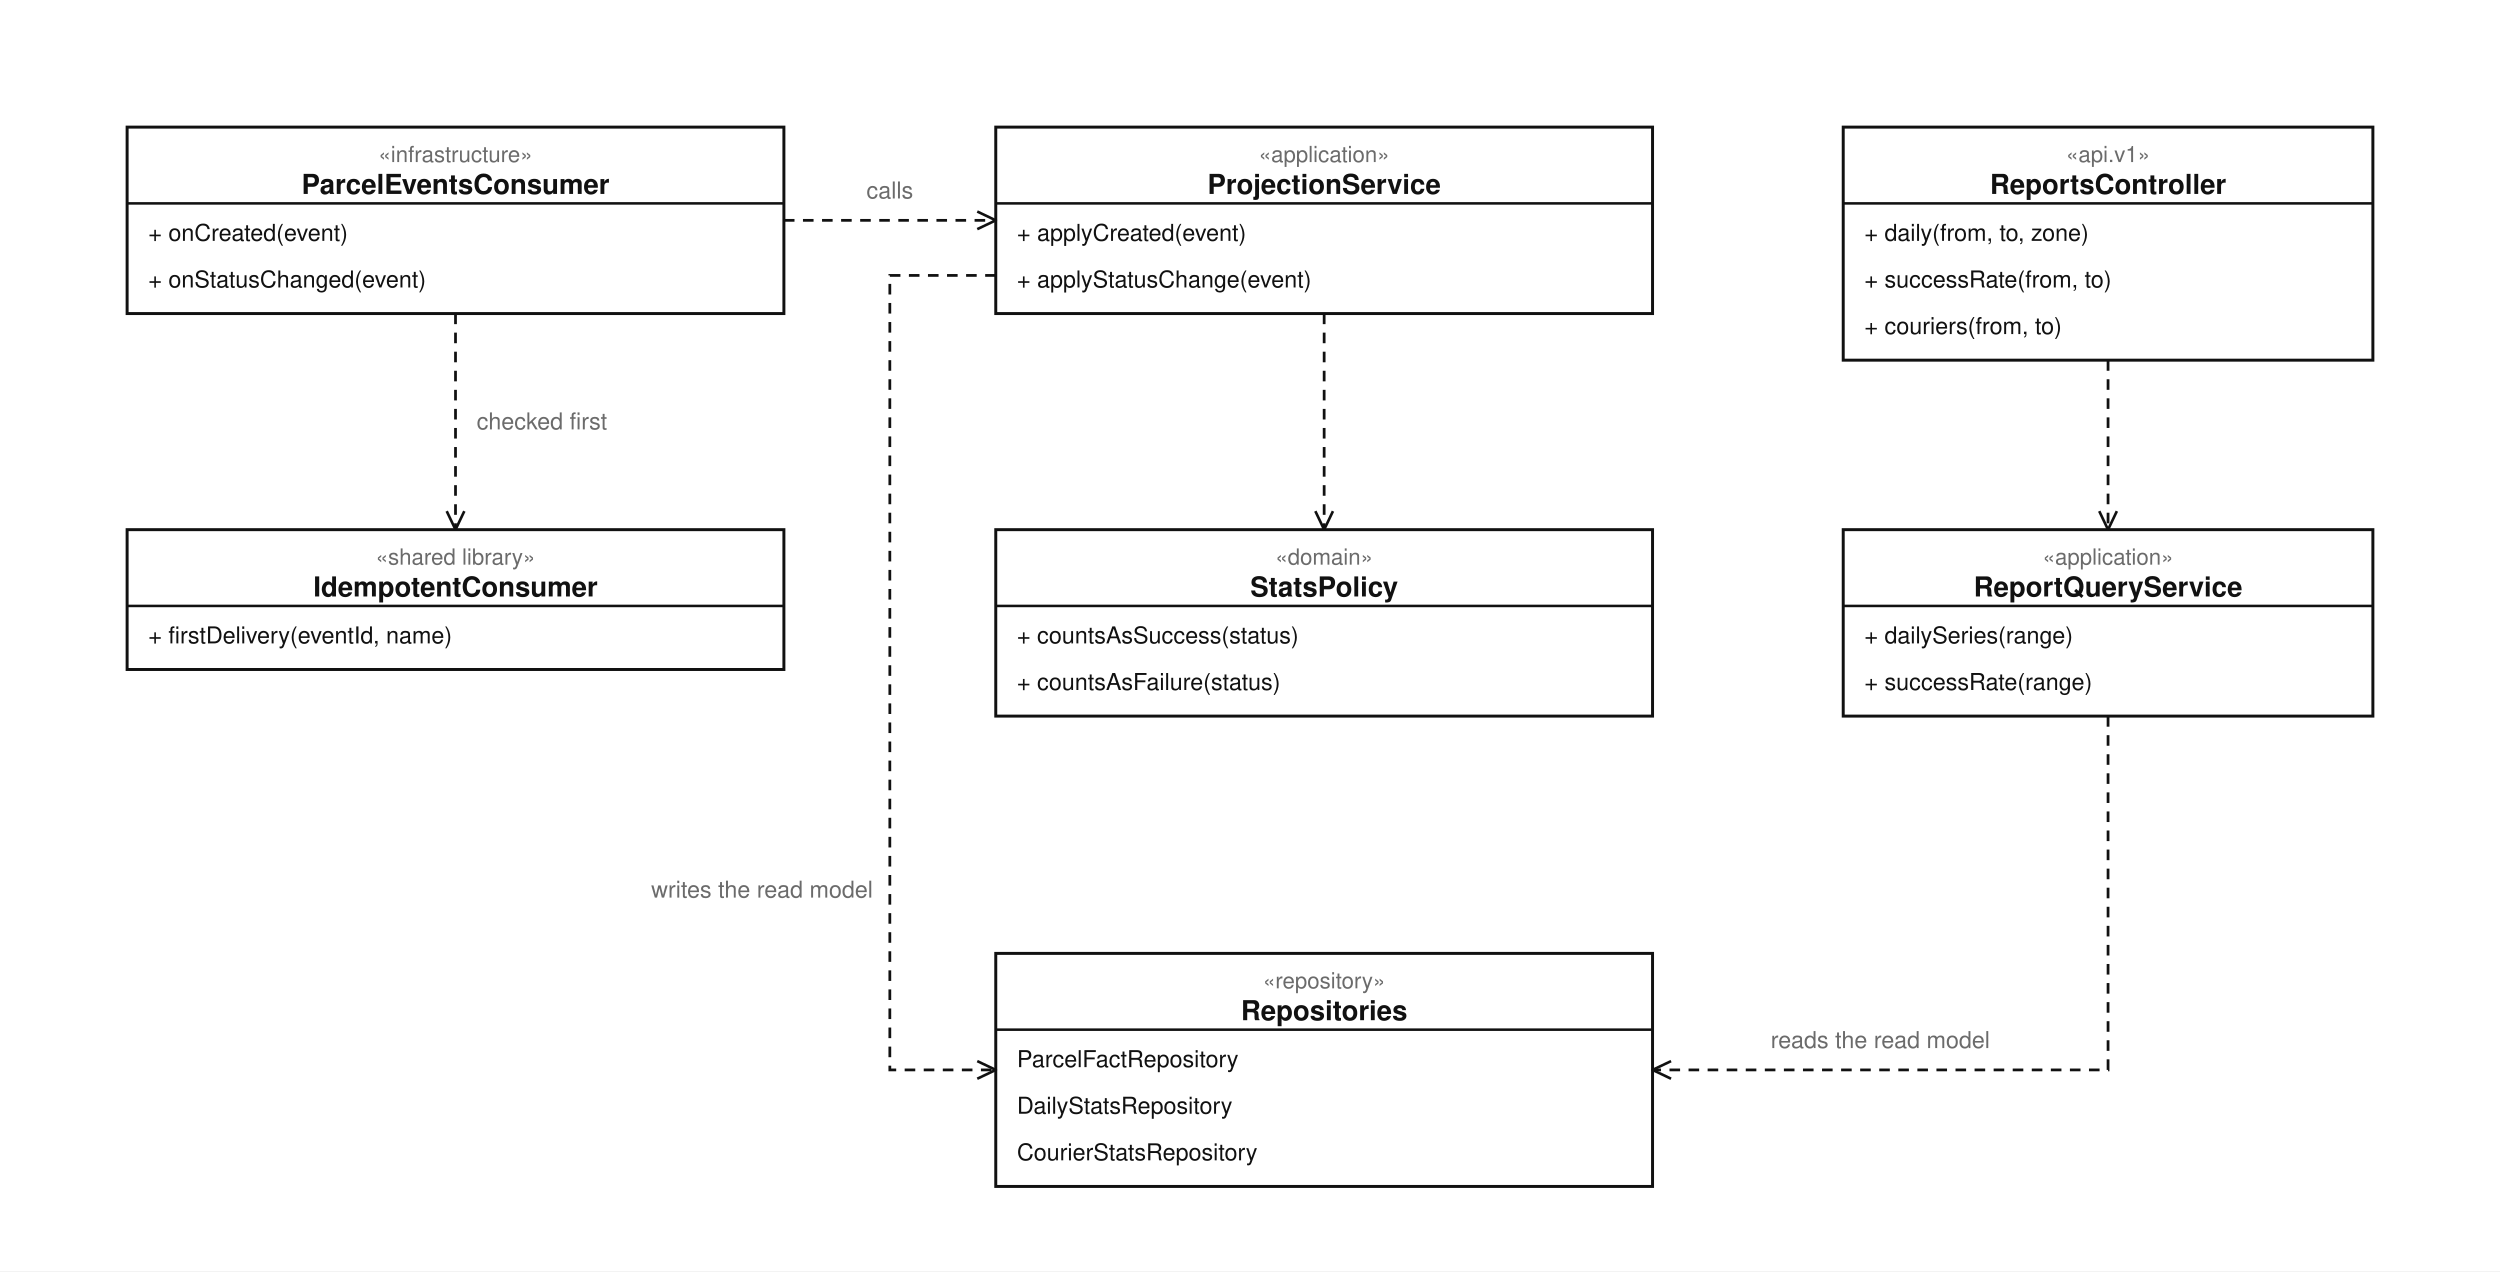
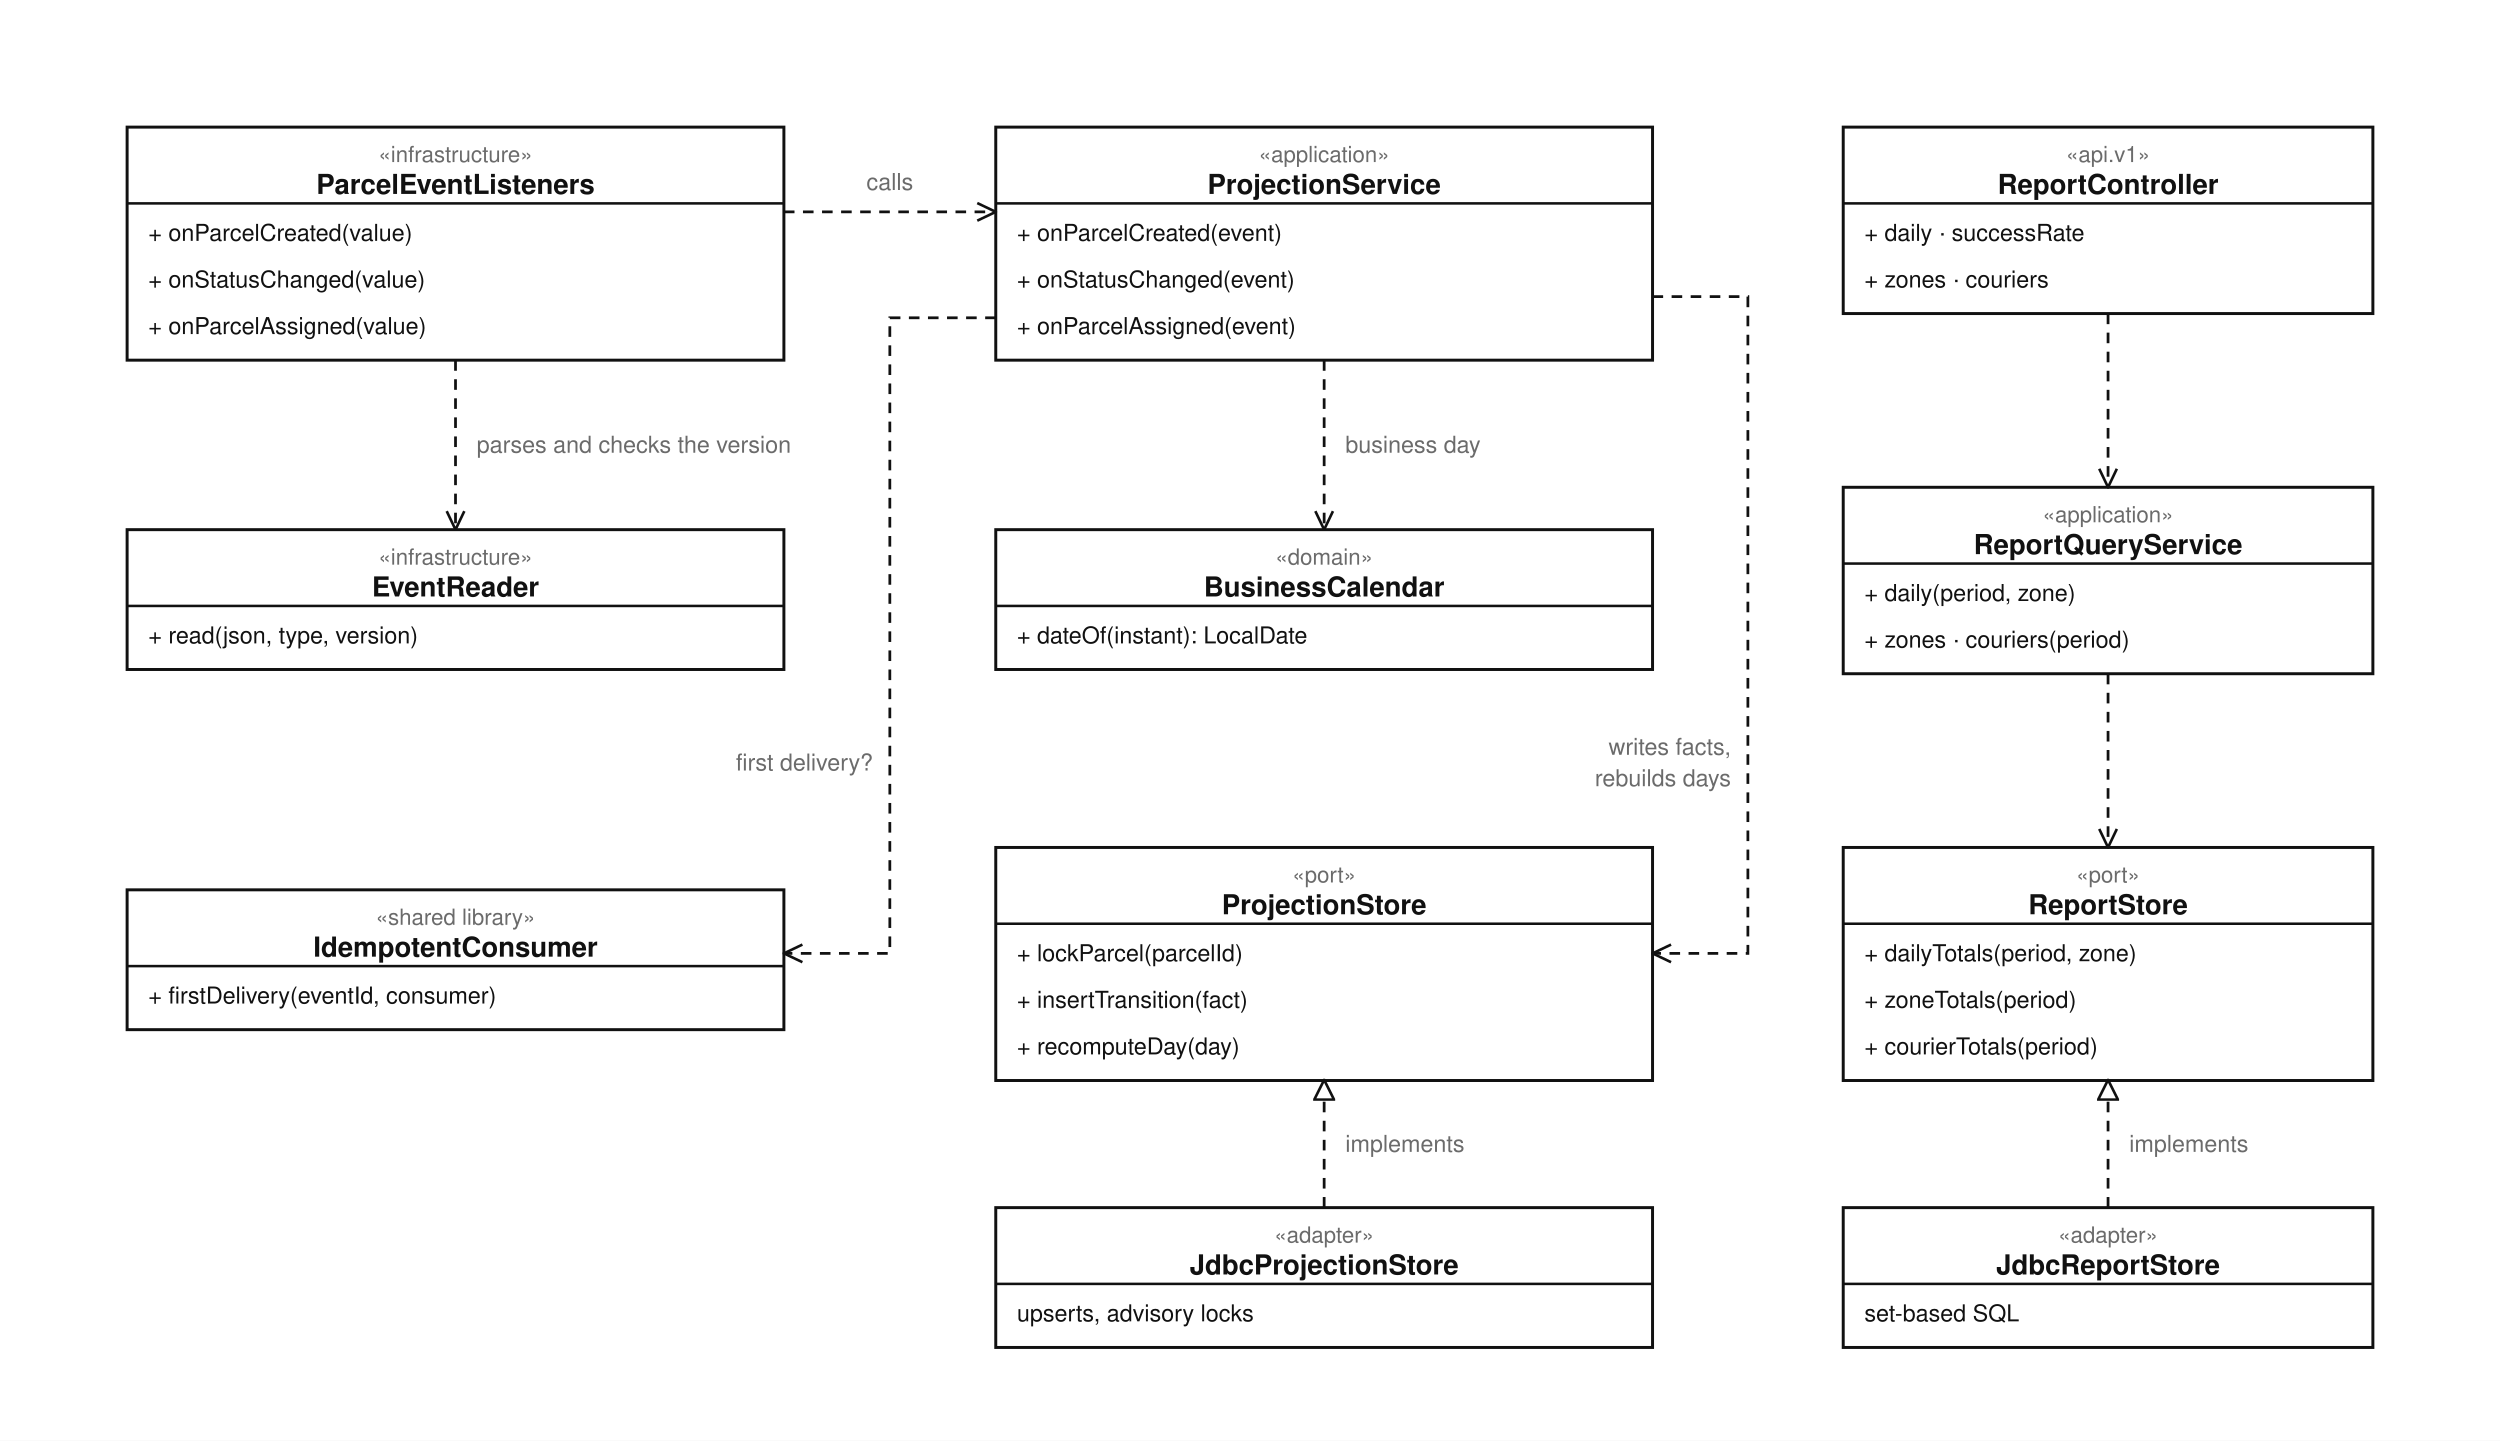
- <svg xmlns="http://www.w3.org/2000/svg" viewBox="0 0 1180 600" width="1180" height="600" role="img" aria-label="Design patterns in reporting-service">
+ <svg xmlns="http://www.w3.org/2000/svg" viewBox="0 0 1180 680" width="1180" height="680" role="img" aria-label="Design patterns in reporting-service">
  <defs>
    <marker id="a" viewBox="0 0 10 10" refX="9.2" refY="5" markerWidth="7" markerHeight="7" orient="auto-start-reverse">
      <path d="M0 0 L10 5 L0 10 z" fill="#111111" />
    </marker>
    <marker id="o" viewBox="0 0 10 10" refX="9.2" refY="5" markerWidth="8" markerHeight="8" orient="auto-start-reverse">
      <path d="M0.5 0.5 L9.5 5 L0.5 9.5 z" fill="#ffffff" stroke="#111111" stroke-width="1.2" />
    </marker>
    <marker id="v" viewBox="0 0 10 10" refX="9.4" refY="5" markerWidth="8" markerHeight="8" orient="auto-start-reverse">
      <path d="M1 1 L9.4 5 L1 9" fill="none" stroke="#111111" stroke-width="1.2" />
    </marker>
    <marker id="one" viewBox="0 0 16 16" refX="16" refY="8" markerWidth="16" markerHeight="16" markerUnits="userSpaceOnUse" orient="auto-start-reverse">
      <path d="M8 2 V14 M12 2 V14" fill="none" stroke="#111111" stroke-width="1.3" />
    </marker>
    <marker id="many" viewBox="0 0 16 16" refX="16" refY="8" markerWidth="16" markerHeight="16" markerUnits="userSpaceOnUse" orient="auto-start-reverse">
      <path d="M8 8 L16 1 M8 8 L16 8 M8 8 L16 15" fill="none" stroke="#111111" stroke-width="1.3" />
      <circle cx="4" cy="8" r="3" fill="#ffffff" stroke="#111111" stroke-width="1.3" />
    </marker>
+     <marker id="zeroone" viewBox="0 0 16 16" refX="16" refY="8" markerWidth="16" markerHeight="16" markerUnits="userSpaceOnUse" orient="auto-start-reverse">
+       <path d="M12 2 V14" fill="none" stroke="#111111" stroke-width="1.3" />
+       <circle cx="5" cy="8" r="3" fill="#ffffff" stroke="#111111" stroke-width="1.3" />
+     </marker>
+     <marker id="od" viewBox="0 0 22 12" refX="21.5" refY="6" markerWidth="22" markerHeight="12" markerUnits="userSpaceOnUse" orient="auto-start-reverse">
+       <path d="M0.5 6 L11 0.7 L21.5 6 L11 11.3 z" fill="#ffffff" stroke="#111111" stroke-width="1.2" />
+     </marker>
+     <marker id="fd" viewBox="0 0 22 12" refX="21.5" refY="6" markerWidth="22" markerHeight="12" markerUnits="userSpaceOnUse" orient="auto-start-reverse">
+       <path d="M0.5 6 L11 0.7 L21.5 6 L11 11.3 z" fill="#111111" stroke="#111111" stroke-width="1.2" />
+     </marker>
  </defs>
-   <rect width="1180" height="600" fill="#ffffff" />
-   <rect x="60" y="60" width="310" height="88" fill="#ffffff" stroke="#111111" stroke-width="1.4" />
+   <rect width="1180" height="680" fill="#ffffff" />
+   <rect x="60" y="60" width="310" height="110" fill="#ffffff" stroke="#111111" stroke-width="1.4" />
  <text x="215.0" y="73.0" font-size="10.5" font-weight="400" fill="#6b6b6b" text-anchor="middle" dominant-baseline="middle" font-family="Segoe UI, Helvetica Neue, Helvetica, Arial, sans-serif">«infrastructure»</text>
-   <text x="215.0" y="87.0" font-size="13" font-weight="700" fill="#111111" text-anchor="middle" dominant-baseline="middle" font-family="Segoe UI, Helvetica Neue, Helvetica, Arial, sans-serif">ParcelEventsConsumer</text>
+   <text x="215.0" y="87.0" font-size="13" font-weight="700" fill="#111111" text-anchor="middle" dominant-baseline="middle" font-family="Segoe UI, Helvetica Neue, Helvetica, Arial, sans-serif">ParcelEventListeners</text>
  <line x1="60" y1="96" x2="370" y2="96" stroke="#111111" stroke-width="1.2" />
-   <text x="70.0" y="110.0" font-size="11" font-weight="400" fill="#111111" text-anchor="start" dominant-baseline="middle" font-family="Segoe UI, Helvetica Neue, Helvetica, Arial, sans-serif">+ onCreated(event)</text>
-   <text x="70.0" y="132.0" font-size="11" font-weight="400" fill="#111111" text-anchor="start" dominant-baseline="middle" font-family="Segoe UI, Helvetica Neue, Helvetica, Arial, sans-serif">+ onStatusChanged(event)</text>
+   <text x="70.0" y="110.0" font-size="11" font-weight="400" fill="#111111" text-anchor="start" dominant-baseline="middle" font-family="Segoe UI, Helvetica Neue, Helvetica, Arial, sans-serif">+ onParcelCreated(value)</text>
+   <text x="70.0" y="132.0" font-size="11" font-weight="400" fill="#111111" text-anchor="start" dominant-baseline="middle" font-family="Segoe UI, Helvetica Neue, Helvetica, Arial, sans-serif">+ onStatusChanged(value)</text>
+   <text x="70.0" y="154.0" font-size="11" font-weight="400" fill="#111111" text-anchor="start" dominant-baseline="middle" font-family="Segoe UI, Helvetica Neue, Helvetica, Arial, sans-serif">+ onParcelAssigned(value)</text>
  <rect x="60" y="250" width="310" height="66" fill="#ffffff" stroke="#111111" stroke-width="1.4" />
-   <text x="215.0" y="263.0" font-size="10.5" font-weight="400" fill="#6b6b6b" text-anchor="middle" dominant-baseline="middle" font-family="Segoe UI, Helvetica Neue, Helvetica, Arial, sans-serif">«shared library»</text>
-   <text x="215.0" y="277.0" font-size="13" font-weight="700" fill="#111111" text-anchor="middle" dominant-baseline="middle" font-family="Segoe UI, Helvetica Neue, Helvetica, Arial, sans-serif">IdempotentConsumer</text>
+   <text x="215.0" y="263.0" font-size="10.5" font-weight="400" fill="#6b6b6b" text-anchor="middle" dominant-baseline="middle" font-family="Segoe UI, Helvetica Neue, Helvetica, Arial, sans-serif">«infrastructure»</text>
+   <text x="215.0" y="277.0" font-size="13" font-weight="700" fill="#111111" text-anchor="middle" dominant-baseline="middle" font-family="Segoe UI, Helvetica Neue, Helvetica, Arial, sans-serif">EventReader</text>
  <line x1="60" y1="286" x2="370" y2="286" stroke="#111111" stroke-width="1.2" />
-   <text x="70.0" y="300.0" font-size="11" font-weight="400" fill="#111111" text-anchor="start" dominant-baseline="middle" font-family="Segoe UI, Helvetica Neue, Helvetica, Arial, sans-serif">+ firstDelivery(eventId, name)</text>
-   <rect x="470" y="60" width="310" height="88" fill="#ffffff" stroke="#111111" stroke-width="1.4" />
+   <text x="70.0" y="300.0" font-size="11" font-weight="400" fill="#111111" text-anchor="start" dominant-baseline="middle" font-family="Segoe UI, Helvetica Neue, Helvetica, Arial, sans-serif">+ read(json, type, version)</text>
+   <rect x="60" y="420" width="310" height="66" fill="#ffffff" stroke="#111111" stroke-width="1.4" />
+   <text x="215.0" y="433.0" font-size="10.5" font-weight="400" fill="#6b6b6b" text-anchor="middle" dominant-baseline="middle" font-family="Segoe UI, Helvetica Neue, Helvetica, Arial, sans-serif">«shared library»</text>
+   <text x="215.0" y="447.0" font-size="13" font-weight="700" fill="#111111" text-anchor="middle" dominant-baseline="middle" font-family="Segoe UI, Helvetica Neue, Helvetica, Arial, sans-serif">IdempotentConsumer</text>
+   <line x1="60" y1="456" x2="370" y2="456" stroke="#111111" stroke-width="1.2" />
+   <text x="70.0" y="470.0" font-size="11" font-weight="400" fill="#111111" text-anchor="start" dominant-baseline="middle" font-family="Segoe UI, Helvetica Neue, Helvetica, Arial, sans-serif">+ firstDelivery(eventId, consumer)</text>
+   <rect x="470" y="60" width="310" height="110" fill="#ffffff" stroke="#111111" stroke-width="1.4" />
  <text x="625.0" y="73.0" font-size="10.5" font-weight="400" fill="#6b6b6b" text-anchor="middle" dominant-baseline="middle" font-family="Segoe UI, Helvetica Neue, Helvetica, Arial, sans-serif">«application»</text>
  <text x="625.0" y="87.0" font-size="13" font-weight="700" fill="#111111" text-anchor="middle" dominant-baseline="middle" font-family="Segoe UI, Helvetica Neue, Helvetica, Arial, sans-serif">ProjectionService</text>
  <line x1="470" y1="96" x2="780" y2="96" stroke="#111111" stroke-width="1.2" />
-   <text x="480.0" y="110.0" font-size="11" font-weight="400" fill="#111111" text-anchor="start" dominant-baseline="middle" font-family="Segoe UI, Helvetica Neue, Helvetica, Arial, sans-serif">+ applyCreated(event)</text>
-   <text x="480.0" y="132.0" font-size="11" font-weight="400" fill="#111111" text-anchor="start" dominant-baseline="middle" font-family="Segoe UI, Helvetica Neue, Helvetica, Arial, sans-serif">+ applyStatusChange(event)</text>
-   <rect x="470" y="250" width="310" height="88" fill="#ffffff" stroke="#111111" stroke-width="1.4" />
+   <text x="480.0" y="110.0" font-size="11" font-weight="400" fill="#111111" text-anchor="start" dominant-baseline="middle" font-family="Segoe UI, Helvetica Neue, Helvetica, Arial, sans-serif">+ onParcelCreated(event)</text>
+   <text x="480.0" y="132.0" font-size="11" font-weight="400" fill="#111111" text-anchor="start" dominant-baseline="middle" font-family="Segoe UI, Helvetica Neue, Helvetica, Arial, sans-serif">+ onStatusChanged(event)</text>
+   <text x="480.0" y="154.0" font-size="11" font-weight="400" fill="#111111" text-anchor="start" dominant-baseline="middle" font-family="Segoe UI, Helvetica Neue, Helvetica, Arial, sans-serif">+ onParcelAssigned(event)</text>
+   <rect x="470" y="250" width="310" height="66" fill="#ffffff" stroke="#111111" stroke-width="1.4" />
  <text x="625.0" y="263.0" font-size="10.5" font-weight="400" fill="#6b6b6b" text-anchor="middle" dominant-baseline="middle" font-family="Segoe UI, Helvetica Neue, Helvetica, Arial, sans-serif">«domain»</text>
-   <text x="625.0" y="277.0" font-size="13" font-weight="700" fill="#111111" text-anchor="middle" dominant-baseline="middle" font-family="Segoe UI, Helvetica Neue, Helvetica, Arial, sans-serif">StatsPolicy</text>
+   <text x="625.0" y="277.0" font-size="13" font-weight="700" fill="#111111" text-anchor="middle" dominant-baseline="middle" font-family="Segoe UI, Helvetica Neue, Helvetica, Arial, sans-serif">BusinessCalendar</text>
  <line x1="470" y1="286" x2="780" y2="286" stroke="#111111" stroke-width="1.2" />
-   <text x="480.0" y="300.0" font-size="11" font-weight="400" fill="#111111" text-anchor="start" dominant-baseline="middle" font-family="Segoe UI, Helvetica Neue, Helvetica, Arial, sans-serif">+ countsAsSuccess(status)</text>
-   <text x="480.0" y="322.0" font-size="11" font-weight="400" fill="#111111" text-anchor="start" dominant-baseline="middle" font-family="Segoe UI, Helvetica Neue, Helvetica, Arial, sans-serif">+ countsAsFailure(status)</text>
-   <rect x="470" y="450" width="310" height="110" fill="#ffffff" stroke="#111111" stroke-width="1.4" />
-   <text x="625.0" y="463.0" font-size="10.5" font-weight="400" fill="#6b6b6b" text-anchor="middle" dominant-baseline="middle" font-family="Segoe UI, Helvetica Neue, Helvetica, Arial, sans-serif">«repository»</text>
-   <text x="625.0" y="477.0" font-size="13" font-weight="700" fill="#111111" text-anchor="middle" dominant-baseline="middle" font-family="Segoe UI, Helvetica Neue, Helvetica, Arial, sans-serif">Repositories</text>
-   <line x1="470" y1="486" x2="780" y2="486" stroke="#111111" stroke-width="1.2" />
-   <text x="480.0" y="500.0" font-size="11" font-weight="400" fill="#111111" text-anchor="start" dominant-baseline="middle" font-family="Segoe UI, Helvetica Neue, Helvetica, Arial, sans-serif">ParcelFactRepository</text>
-   <text x="480.0" y="522.0" font-size="11" font-weight="400" fill="#111111" text-anchor="start" dominant-baseline="middle" font-family="Segoe UI, Helvetica Neue, Helvetica, Arial, sans-serif">DailyStatsRepository</text>
-   <text x="480.0" y="544.0" font-size="11" font-weight="400" fill="#111111" text-anchor="start" dominant-baseline="middle" font-family="Segoe UI, Helvetica Neue, Helvetica, Arial, sans-serif">CourierStatsRepository</text>
-   <rect x="870" y="60" width="250" height="110" fill="#ffffff" stroke="#111111" stroke-width="1.4" />
+   <text x="480.0" y="300.0" font-size="11" font-weight="400" fill="#111111" text-anchor="start" dominant-baseline="middle" font-family="Segoe UI, Helvetica Neue, Helvetica, Arial, sans-serif">+ dateOf(instant): LocalDate</text>
+   <rect x="470" y="400" width="310" height="110" fill="#ffffff" stroke="#111111" stroke-width="1.4" />
+   <text x="625.0" y="413.0" font-size="10.5" font-weight="400" fill="#6b6b6b" text-anchor="middle" dominant-baseline="middle" font-family="Segoe UI, Helvetica Neue, Helvetica, Arial, sans-serif">«port»</text>
+   <text x="625.0" y="427.0" font-size="13" font-weight="700" fill="#111111" text-anchor="middle" dominant-baseline="middle" font-family="Segoe UI, Helvetica Neue, Helvetica, Arial, sans-serif">ProjectionStore</text>
+   <line x1="470" y1="436" x2="780" y2="436" stroke="#111111" stroke-width="1.2" />
+   <text x="480.0" y="450.0" font-size="11" font-weight="400" fill="#111111" text-anchor="start" dominant-baseline="middle" font-family="Segoe UI, Helvetica Neue, Helvetica, Arial, sans-serif">+ lockParcel(parcelId)</text>
+   <text x="480.0" y="472.0" font-size="11" font-weight="400" fill="#111111" text-anchor="start" dominant-baseline="middle" font-family="Segoe UI, Helvetica Neue, Helvetica, Arial, sans-serif">+ insertTransition(fact)</text>
+   <text x="480.0" y="494.0" font-size="11" font-weight="400" fill="#111111" text-anchor="start" dominant-baseline="middle" font-family="Segoe UI, Helvetica Neue, Helvetica, Arial, sans-serif">+ recomputeDay(day)</text>
+   <rect x="470" y="570" width="310" height="66" fill="#ffffff" stroke="#111111" stroke-width="1.4" />
+   <text x="625.0" y="583.0" font-size="10.5" font-weight="400" fill="#6b6b6b" text-anchor="middle" dominant-baseline="middle" font-family="Segoe UI, Helvetica Neue, Helvetica, Arial, sans-serif">«adapter»</text>
+   <text x="625.0" y="597.0" font-size="13" font-weight="700" fill="#111111" text-anchor="middle" dominant-baseline="middle" font-family="Segoe UI, Helvetica Neue, Helvetica, Arial, sans-serif">JdbcProjectionStore</text>
+   <line x1="470" y1="606" x2="780" y2="606" stroke="#111111" stroke-width="1.2" />
+   <text x="480.0" y="620.0" font-size="11" font-weight="400" fill="#111111" text-anchor="start" dominant-baseline="middle" font-family="Segoe UI, Helvetica Neue, Helvetica, Arial, sans-serif">upserts, advisory locks</text>
+   <rect x="870" y="60" width="250" height="88" fill="#ffffff" stroke="#111111" stroke-width="1.4" />
  <text x="995.0" y="73.0" font-size="10.5" font-weight="400" fill="#6b6b6b" text-anchor="middle" dominant-baseline="middle" font-family="Segoe UI, Helvetica Neue, Helvetica, Arial, sans-serif">«api.v1»</text>
-   <text x="995.0" y="87.0" font-size="13" font-weight="700" fill="#111111" text-anchor="middle" dominant-baseline="middle" font-family="Segoe UI, Helvetica Neue, Helvetica, Arial, sans-serif">ReportsController</text>
+   <text x="995.0" y="87.0" font-size="13" font-weight="700" fill="#111111" text-anchor="middle" dominant-baseline="middle" font-family="Segoe UI, Helvetica Neue, Helvetica, Arial, sans-serif">ReportController</text>
  <line x1="870" y1="96" x2="1120" y2="96" stroke="#111111" stroke-width="1.2" />
-   <text x="880.0" y="110.0" font-size="11" font-weight="400" fill="#111111" text-anchor="start" dominant-baseline="middle" font-family="Segoe UI, Helvetica Neue, Helvetica, Arial, sans-serif">+ daily(from, to, zone)</text>
-   <text x="880.0" y="132.0" font-size="11" font-weight="400" fill="#111111" text-anchor="start" dominant-baseline="middle" font-family="Segoe UI, Helvetica Neue, Helvetica, Arial, sans-serif">+ successRate(from, to)</text>
-   <text x="880.0" y="154.0" font-size="11" font-weight="400" fill="#111111" text-anchor="start" dominant-baseline="middle" font-family="Segoe UI, Helvetica Neue, Helvetica, Arial, sans-serif">+ couriers(from, to)</text>
-   <rect x="870" y="250" width="250" height="88" fill="#ffffff" stroke="#111111" stroke-width="1.4" />
-   <text x="995.0" y="263.0" font-size="10.5" font-weight="400" fill="#6b6b6b" text-anchor="middle" dominant-baseline="middle" font-family="Segoe UI, Helvetica Neue, Helvetica, Arial, sans-serif">«application»</text>
-   <text x="995.0" y="277.0" font-size="13" font-weight="700" fill="#111111" text-anchor="middle" dominant-baseline="middle" font-family="Segoe UI, Helvetica Neue, Helvetica, Arial, sans-serif">ReportQueryService</text>
-   <line x1="870" y1="286" x2="1120" y2="286" stroke="#111111" stroke-width="1.2" />
-   <text x="880.0" y="300.0" font-size="11" font-weight="400" fill="#111111" text-anchor="start" dominant-baseline="middle" font-family="Segoe UI, Helvetica Neue, Helvetica, Arial, sans-serif">+ dailySeries(range)</text>
-   <text x="880.0" y="322.0" font-size="11" font-weight="400" fill="#111111" text-anchor="start" dominant-baseline="middle" font-family="Segoe UI, Helvetica Neue, Helvetica, Arial, sans-serif">+ successRate(range)</text>
-   <path d="M370.0 104.0 L470.0 104.0" fill="none" stroke="#111111" stroke-width="1.3" stroke-dasharray="5 4" marker-end="url(#v)" />
-   <rect x="399.7" y="79.6" width="40.6" height="20.9" fill="#ffffff" />
-   <text x="420.0" y="90.0" font-size="11" font-weight="400" fill="#6b6b6b" text-anchor="middle" dominant-baseline="middle" font-family="Segoe UI, Helvetica Neue, Helvetica, Arial, sans-serif">calls</text>
-   <path d="M215.0 148.0 L215.0 250.0" fill="none" stroke="#111111" stroke-width="1.3" stroke-dasharray="5 4" marker-end="url(#v)" />
-   <rect x="219.0" y="188.6" width="86.4" height="20.9" fill="#ffffff" />
-   <text x="225.0" y="199.0" font-size="11" font-weight="400" fill="#6b6b6b" text-anchor="start" dominant-baseline="middle" font-family="Segoe UI, Helvetica Neue, Helvetica, Arial, sans-serif">checked first</text>
-   <path d="M625.0 148.0 L625.0 250.0" fill="none" stroke="#111111" stroke-width="1.3" stroke-dasharray="5 4" marker-end="url(#v)" />
-   <path d="M470.0 130.0 L420.0 130.0 L420.0 505.0 L470.0 505.0" fill="none" stroke="#111111" stroke-width="1.3" stroke-dasharray="5 4" marker-end="url(#v)" />
-   <rect x="285.9" y="409.6" width="132.1" height="20.9" fill="#ffffff" />
-   <text x="412.0" y="420.0" font-size="11" font-weight="400" fill="#6b6b6b" text-anchor="end" dominant-baseline="middle" font-family="Segoe UI, Helvetica Neue, Helvetica, Arial, sans-serif">writes the read model</text>
-   <path d="M995.0 170.0 L995.0 250.0" fill="none" stroke="#111111" stroke-width="1.3" stroke-dasharray="5 4" marker-end="url(#v)" />
-   <path d="M995.0 338.0 L995.0 505.0 L780.0 505.0" fill="none" stroke="#111111" stroke-width="1.3" stroke-dasharray="5 4" marker-end="url(#v)" />
-   <rect x="824.3" y="480.6" width="126.4" height="20.9" fill="#ffffff" />
-   <text x="887.5" y="491.0" font-size="11" font-weight="400" fill="#6b6b6b" text-anchor="middle" dominant-baseline="middle" font-family="Segoe UI, Helvetica Neue, Helvetica, Arial, sans-serif">reads the read model</text>
+   <text x="880.0" y="110.0" font-size="11" font-weight="400" fill="#111111" text-anchor="start" dominant-baseline="middle" font-family="Segoe UI, Helvetica Neue, Helvetica, Arial, sans-serif">+ daily · successRate</text>
+   <text x="880.0" y="132.0" font-size="11" font-weight="400" fill="#111111" text-anchor="start" dominant-baseline="middle" font-family="Segoe UI, Helvetica Neue, Helvetica, Arial, sans-serif">+ zones · couriers</text>
+   <rect x="870" y="230" width="250" height="88" fill="#ffffff" stroke="#111111" stroke-width="1.4" />
+   <text x="995.0" y="243.0" font-size="10.5" font-weight="400" fill="#6b6b6b" text-anchor="middle" dominant-baseline="middle" font-family="Segoe UI, Helvetica Neue, Helvetica, Arial, sans-serif">«application»</text>
+   <text x="995.0" y="257.0" font-size="13" font-weight="700" fill="#111111" text-anchor="middle" dominant-baseline="middle" font-family="Segoe UI, Helvetica Neue, Helvetica, Arial, sans-serif">ReportQueryService</text>
+   <line x1="870" y1="266" x2="1120" y2="266" stroke="#111111" stroke-width="1.2" />
+   <text x="880.0" y="280.0" font-size="11" font-weight="400" fill="#111111" text-anchor="start" dominant-baseline="middle" font-family="Segoe UI, Helvetica Neue, Helvetica, Arial, sans-serif">+ daily(period, zone)</text>
+   <text x="880.0" y="302.0" font-size="11" font-weight="400" fill="#111111" text-anchor="start" dominant-baseline="middle" font-family="Segoe UI, Helvetica Neue, Helvetica, Arial, sans-serif">+ zones · couriers(period)</text>
+   <rect x="870" y="400" width="250" height="110" fill="#ffffff" stroke="#111111" stroke-width="1.4" />
+   <text x="995.0" y="413.0" font-size="10.5" font-weight="400" fill="#6b6b6b" text-anchor="middle" dominant-baseline="middle" font-family="Segoe UI, Helvetica Neue, Helvetica, Arial, sans-serif">«port»</text>
+   <text x="995.0" y="427.0" font-size="13" font-weight="700" fill="#111111" text-anchor="middle" dominant-baseline="middle" font-family="Segoe UI, Helvetica Neue, Helvetica, Arial, sans-serif">ReportStore</text>
+   <line x1="870" y1="436" x2="1120" y2="436" stroke="#111111" stroke-width="1.2" />
+   <text x="880.0" y="450.0" font-size="11" font-weight="400" fill="#111111" text-anchor="start" dominant-baseline="middle" font-family="Segoe UI, Helvetica Neue, Helvetica, Arial, sans-serif">+ dailyTotals(period, zone)</text>
+   <text x="880.0" y="472.0" font-size="11" font-weight="400" fill="#111111" text-anchor="start" dominant-baseline="middle" font-family="Segoe UI, Helvetica Neue, Helvetica, Arial, sans-serif">+ zoneTotals(period)</text>
+   <text x="880.0" y="494.0" font-size="11" font-weight="400" fill="#111111" text-anchor="start" dominant-baseline="middle" font-family="Segoe UI, Helvetica Neue, Helvetica, Arial, sans-serif">+ courierTotals(period)</text>
+   <rect x="870" y="570" width="250" height="66" fill="#ffffff" stroke="#111111" stroke-width="1.4" />
+   <text x="995.0" y="583.0" font-size="10.5" font-weight="400" fill="#6b6b6b" text-anchor="middle" dominant-baseline="middle" font-family="Segoe UI, Helvetica Neue, Helvetica, Arial, sans-serif">«adapter»</text>
+   <text x="995.0" y="597.0" font-size="13" font-weight="700" fill="#111111" text-anchor="middle" dominant-baseline="middle" font-family="Segoe UI, Helvetica Neue, Helvetica, Arial, sans-serif">JdbcReportStore</text>
+   <line x1="870" y1="606" x2="1120" y2="606" stroke="#111111" stroke-width="1.2" />
+   <text x="880.0" y="620.0" font-size="11" font-weight="400" fill="#111111" text-anchor="start" dominant-baseline="middle" font-family="Segoe UI, Helvetica Neue, Helvetica, Arial, sans-serif">set-based SQL</text>
+   <path d="M215.0 170.0 L215.0 250.0" fill="none" stroke="#111111" stroke-width="1.3" stroke-dasharray="5 4" marker-end="url(#v)" />
+   <rect x="219.0" y="199.6" width="177.9" height="20.9" fill="#ffffff" />
+   <text x="225.0" y="210.0" font-size="11" font-weight="400" fill="#6b6b6b" text-anchor="start" dominant-baseline="middle" font-family="Segoe UI, Helvetica Neue, Helvetica, Arial, sans-serif">parses and checks the version</text>
+   <path d="M370.0 100.0 L470.0 100.0" fill="none" stroke="#111111" stroke-width="1.3" stroke-dasharray="5 4" marker-end="url(#v)" />
+   <rect x="399.7" y="75.6" width="40.6" height="20.9" fill="#ffffff" />
+   <text x="420.0" y="86.0" font-size="11" font-weight="400" fill="#6b6b6b" text-anchor="middle" dominant-baseline="middle" font-family="Segoe UI, Helvetica Neue, Helvetica, Arial, sans-serif">calls</text>
+   <path d="M470.0 150.0 L420.0 150.0 L420.0 450.0 L370.0 450.0" fill="none" stroke="#111111" stroke-width="1.3" stroke-dasharray="5 4" marker-end="url(#v)" />
+   <rect x="320.2" y="349.6" width="97.8" height="20.9" fill="#ffffff" />
+   <text x="412.0" y="360.0" font-size="11" font-weight="400" fill="#6b6b6b" text-anchor="end" dominant-baseline="middle" font-family="Segoe UI, Helvetica Neue, Helvetica, Arial, sans-serif">first delivery?</text>
+   <path d="M625.0 170.0 L625.0 250.0" fill="none" stroke="#111111" stroke-width="1.3" stroke-dasharray="5 4" marker-end="url(#v)" />
+   <rect x="629.0" y="199.6" width="80.6" height="20.9" fill="#ffffff" />
+   <text x="635.0" y="210.0" font-size="11" font-weight="400" fill="#6b6b6b" text-anchor="start" dominant-baseline="middle" font-family="Segoe UI, Helvetica Neue, Helvetica, Arial, sans-serif">business day</text>
+   <path d="M780.0 140.0 L825.0 140.0 L825.0 450.0 L780.0 450.0" fill="none" stroke="#111111" stroke-width="1.3" stroke-dasharray="5 4" marker-end="url(#v)" />
+   <rect x="736.6" y="342.1" width="86.4" height="35.7" fill="#ffffff" />
+   <text x="817.0" y="352.6" font-size="11" font-weight="400" fill="#6b6b6b" text-anchor="end" dominant-baseline="middle" font-family="Segoe UI, Helvetica Neue, Helvetica, Arial, sans-serif">writes facts,</text>
+   <text x="817.0" y="367.4" font-size="11" font-weight="400" fill="#6b6b6b" text-anchor="end" dominant-baseline="middle" font-family="Segoe UI, Helvetica Neue, Helvetica, Arial, sans-serif">rebuilds days</text>
+   <path d="M625.0 570.0 L625.0 510.0" fill="none" stroke="#111111" stroke-width="1.3" stroke-dasharray="5 4" marker-end="url(#o)" />
+   <rect x="629.0" y="529.6" width="69.2" height="20.9" fill="#ffffff" />
+   <text x="635.0" y="540.0" font-size="11" font-weight="400" fill="#6b6b6b" text-anchor="start" dominant-baseline="middle" font-family="Segoe UI, Helvetica Neue, Helvetica, Arial, sans-serif">implements</text>
+   <path d="M995.0 148.0 L995.0 230.0" fill="none" stroke="#111111" stroke-width="1.3" stroke-dasharray="5 4" marker-end="url(#v)" />
+   <path d="M995.0 318.0 L995.0 400.0" fill="none" stroke="#111111" stroke-width="1.3" stroke-dasharray="5 4" marker-end="url(#v)" />
+   <path d="M995.0 570.0 L995.0 510.0" fill="none" stroke="#111111" stroke-width="1.3" stroke-dasharray="5 4" marker-end="url(#o)" />
+   <rect x="999.0" y="529.6" width="69.2" height="20.9" fill="#ffffff" />
+   <text x="1005.0" y="540.0" font-size="11" font-weight="400" fill="#6b6b6b" text-anchor="start" dominant-baseline="middle" font-family="Segoe UI, Helvetica Neue, Helvetica, Arial, sans-serif">implements</text>
</svg>
